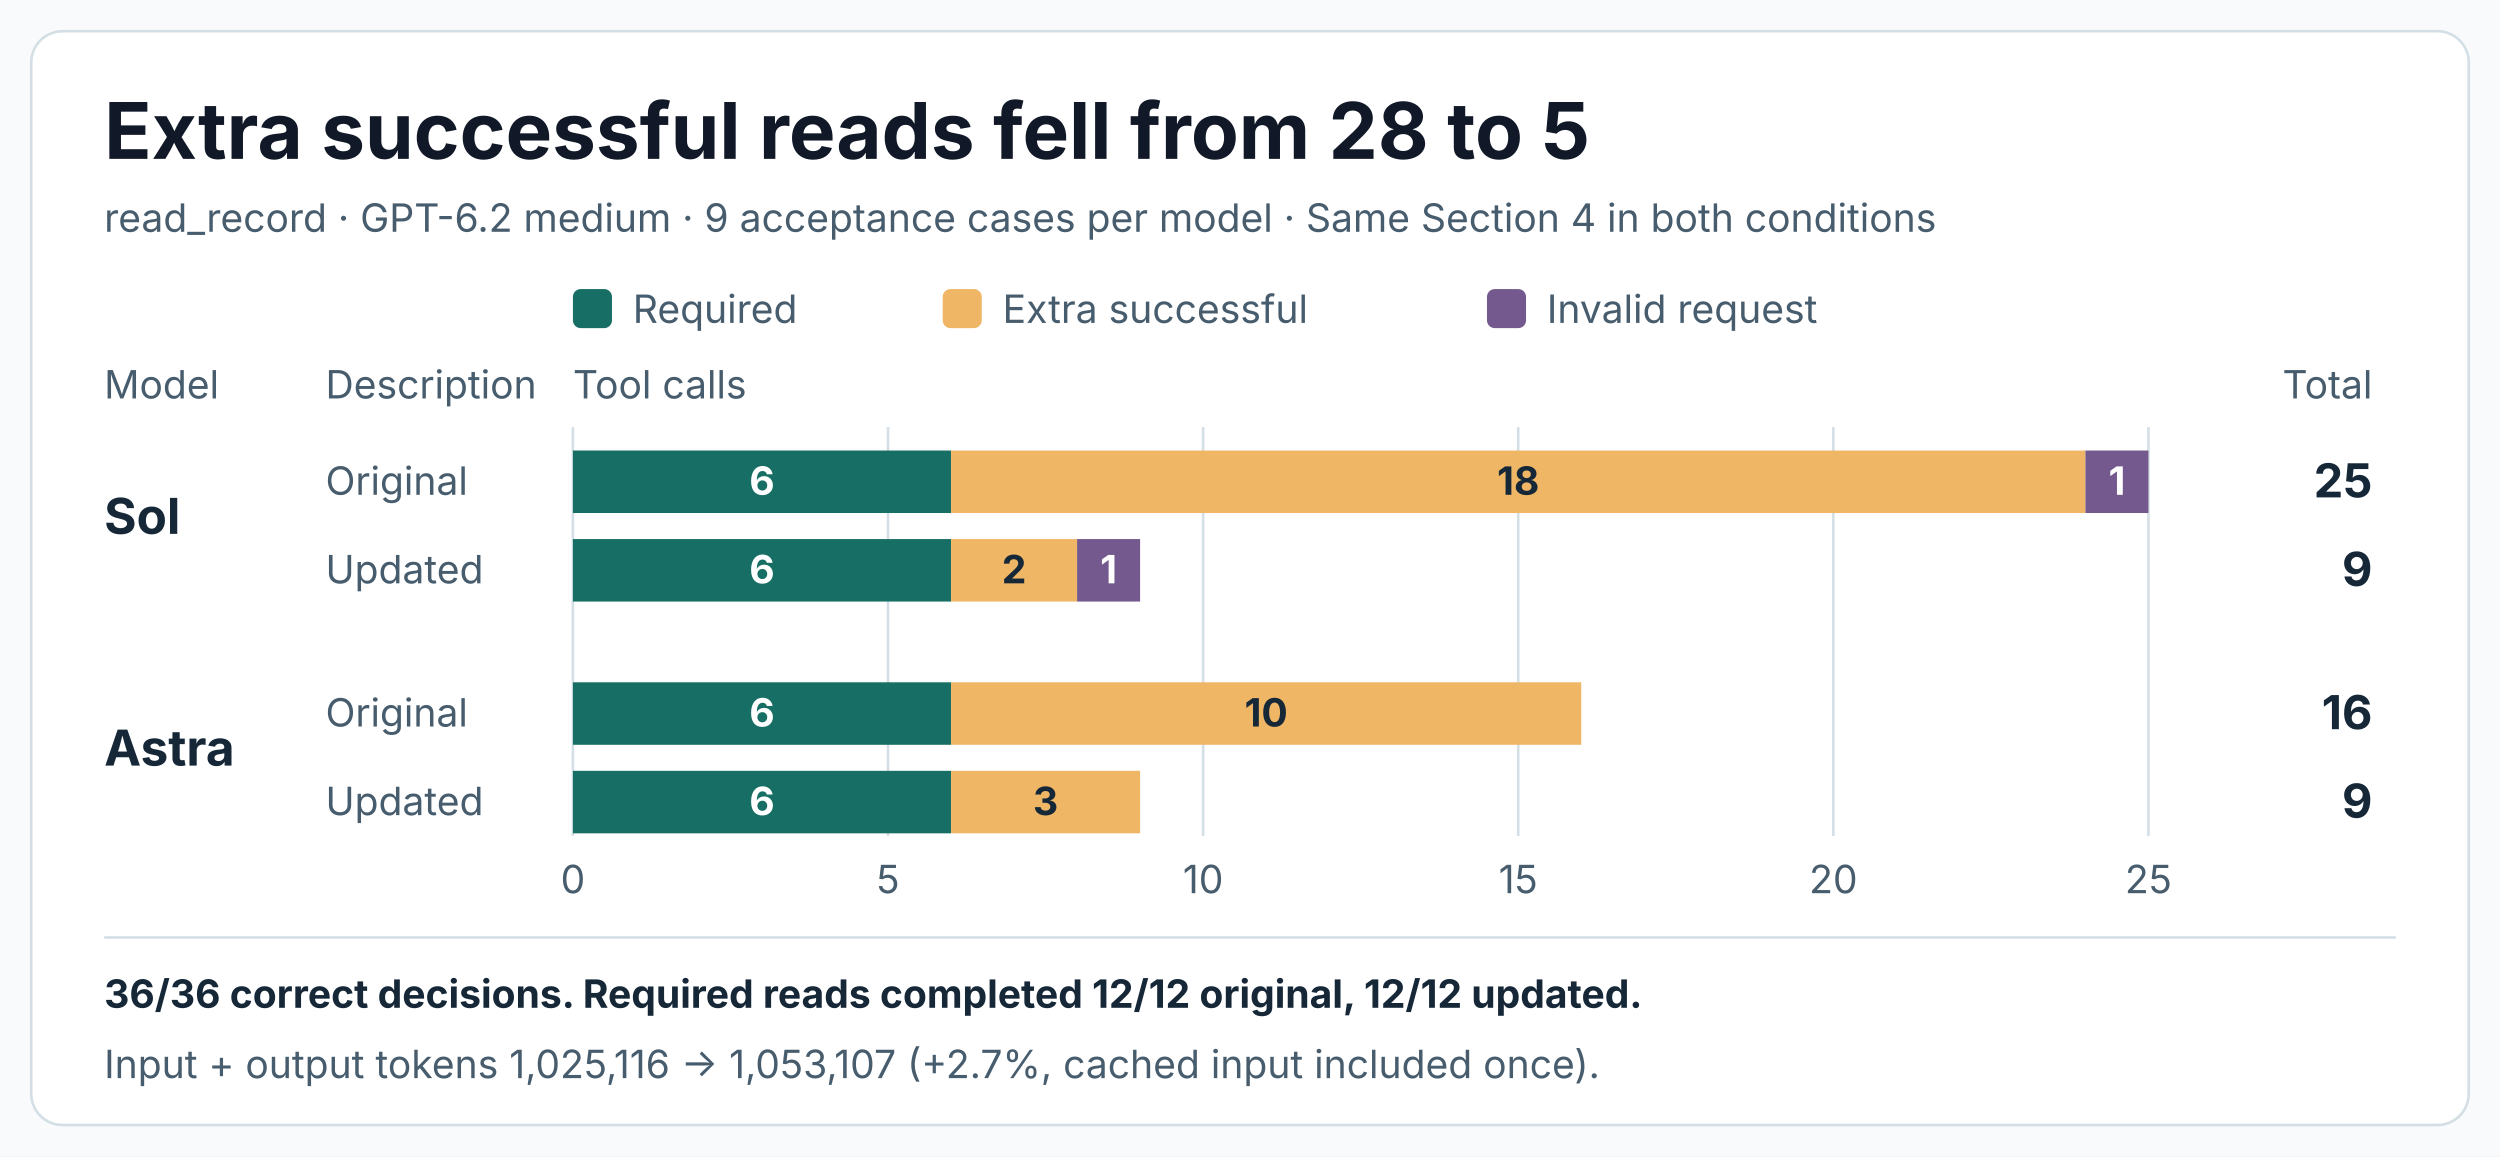
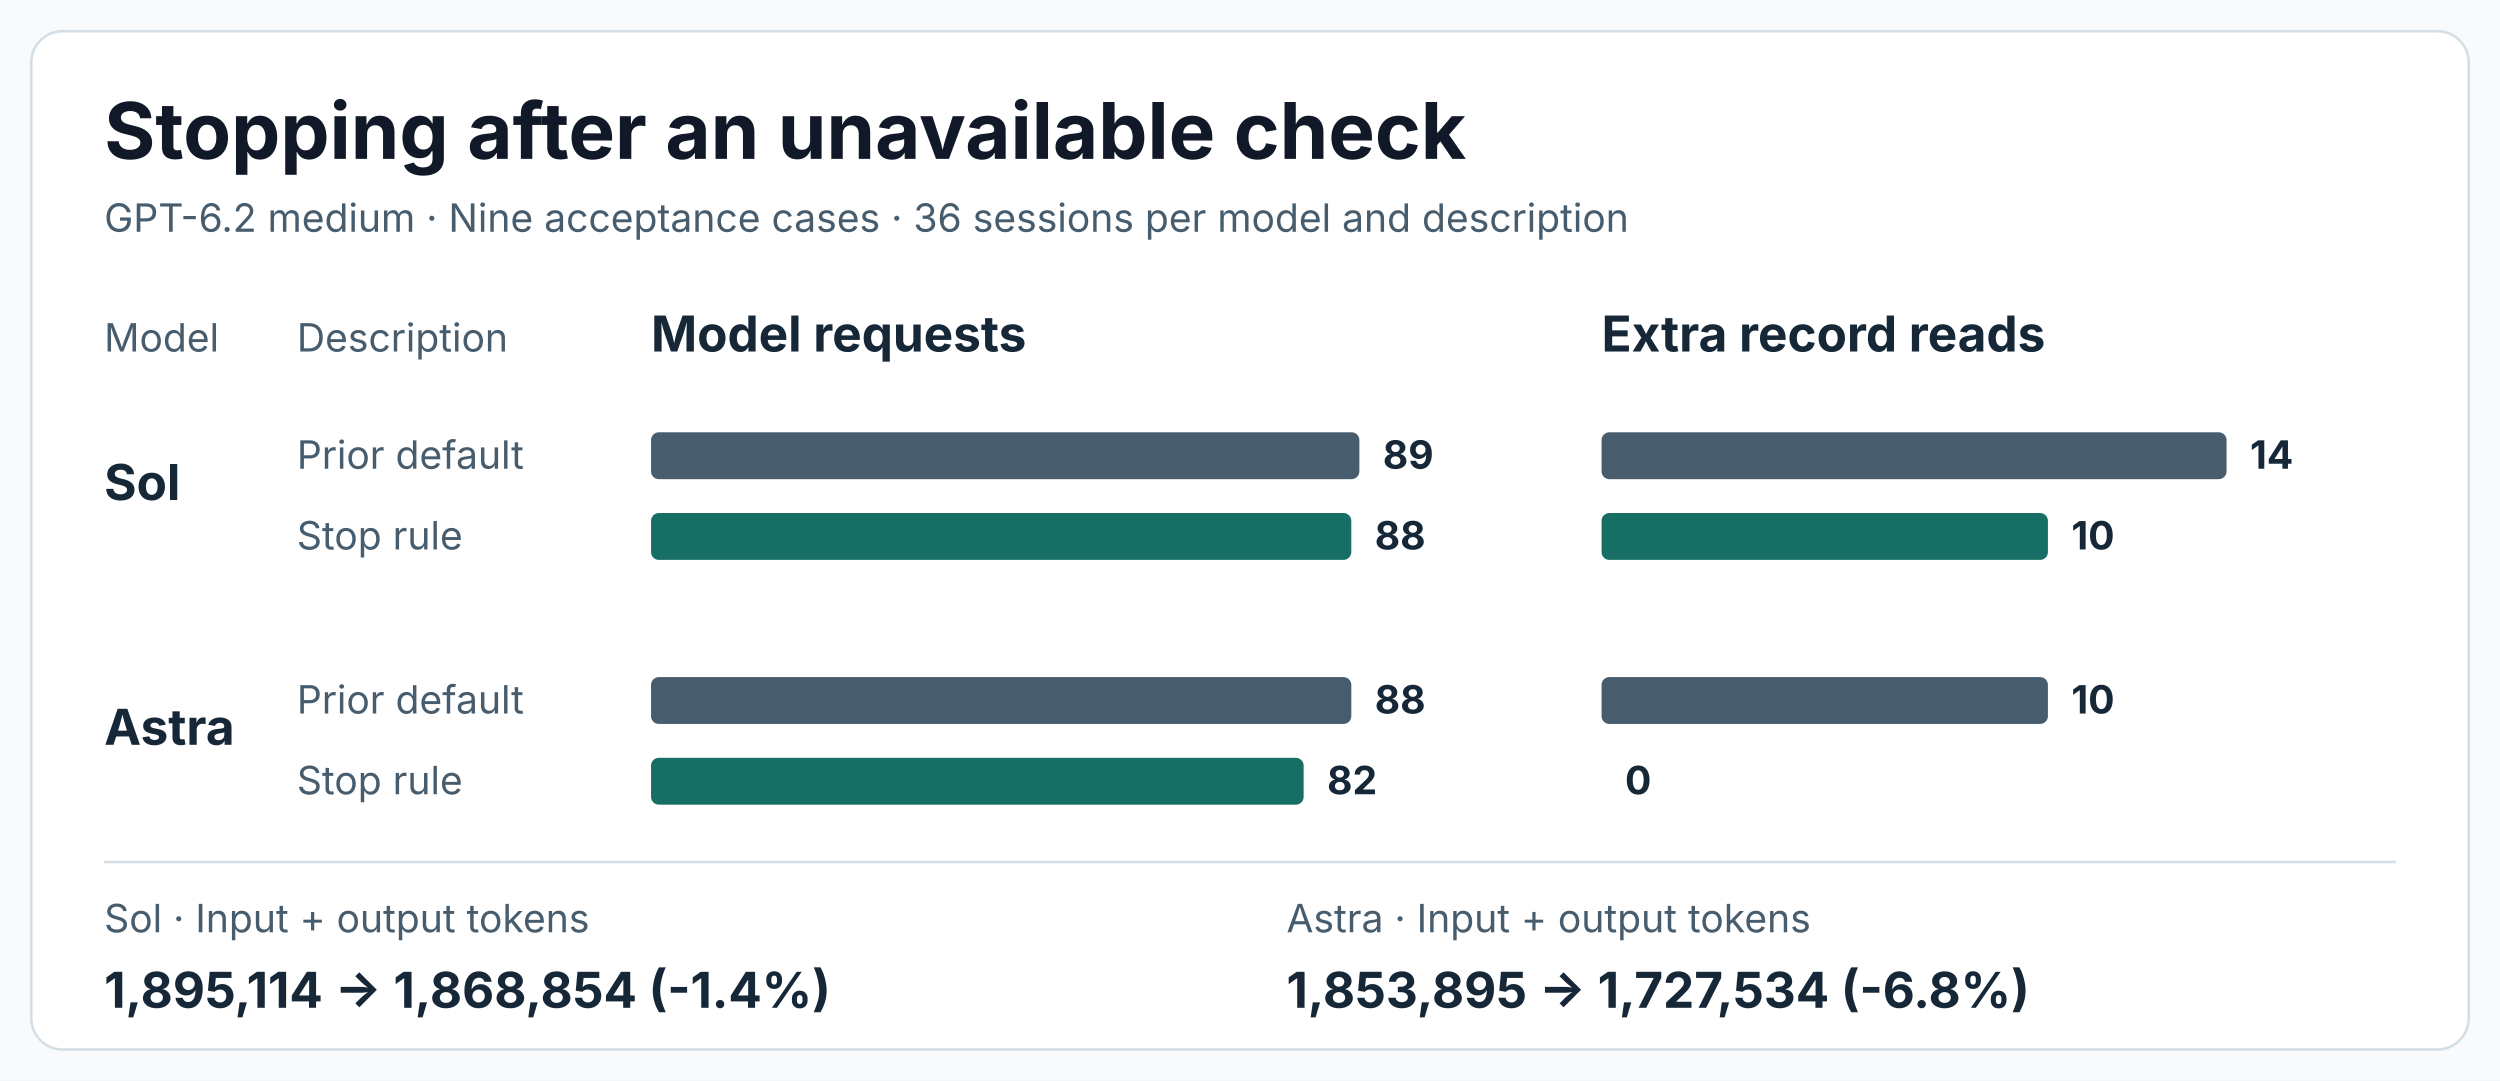
- <svg xmlns="http://www.w3.org/2000/svg" width="960" height="444" viewBox="0 0 960 444" role="img" aria-labelledby="title desc">
+ <svg xmlns="http://www.w3.org/2000/svg" width="960" height="415" viewBox="0 0 960 415" role="img" aria-labelledby="title desc">
  <style>
text{font-family:-apple-system,BlinkMacSystemFont,'Segoe UI',sans-serif;letter-spacing:0}
.title{font-size:30px;font-weight:700;fill:#111827}
.subtitle{font-size:15px;fill:#64748b}
.label{font-size:14px;font-weight:700;fill:#111827}
.small{font-size:12px;fill:#64748b}
.value{font-size:13px;font-weight:700;fill:#111827}
.axis{font-size:11px;fill:#64748b}
.cell{font-size:11px;font-weight:700;fill:#111827}
</style>
-   <rect x="0" y="0" width="960" height="444" fill="#f8fafc" />
-   <rect x="12.0" y="12.0" width="936.0" height="420.0" rx="12.0" fill="#ffffff" stroke="#d4dfe5" />
+   <rect x="0" y="0" width="960" height="415" fill="#f8fafc" />
+   <rect x="12.0" y="12.0" width="936.0" height="391.0" rx="12.0" fill="#ffffff" stroke="#d4dfe5" />
  <style>.num{font-size:18px;font-weight:700;fill:#162838}.key{font-size:15px;fill:#475d6e}.light{font-size:15px;font-weight:700;fill:white}.dark{font-size:15px;font-weight:700;fill:#162838}.model{font-size:19px;font-weight:700;fill:#162838}</style>
-   <text x="40.0" y="61.0" class="title">Extra successful reads fell from 28 to 5</text>
-   <text x="40.0" y="89.0" class="key">read_record  ·  GPT-6.2 medium  ·  9 acceptance cases per model  ·  Same Section 4 in both conditions</text>
-   <rect x="220.0" y="111.0" width="15.0" height="15.0" rx="3.0" fill="#176e65" />
-   <text x="243.0" y="124.0" class="key">Required</text>
-   <rect x="362.0" y="111.0" width="15.0" height="15.0" rx="3.0" fill="#efb665" />
-   <text x="385.0" y="124.0" class="key">Extra successful</text>
-   <rect x="571.0" y="111.0" width="15.0" height="15.0" rx="3.0" fill="#73598d" />
-   <text x="594.0" y="124.0" class="key">Invalid request</text>
-   <text x="40.0" y="153.0" class="key">Model</text>
-   <text x="125.0" y="153.0" class="key">Description</text>
-   <text x="220.0" y="153.0" class="key">Tool calls</text>
-   <text x="911.0" y="153.0" class="key" text-anchor="end">Total</text>
-   <line x1="220.0" y1="164.0" x2="220.0" y2="321.0" stroke="#d4dfe5" stroke-width="1" />
-   <text x="220.0" y="343.0" class="key" text-anchor="middle">0</text>
-   <line x1="341.0" y1="164.0" x2="341.0" y2="321.0" stroke="#d4dfe5" stroke-width="1" />
-   <text x="341.0" y="343.0" class="key" text-anchor="middle">5</text>
-   <line x1="462.0" y1="164.0" x2="462.0" y2="321.0" stroke="#d4dfe5" stroke-width="1" />
-   <text x="462.0" y="343.0" class="key" text-anchor="middle">10</text>
-   <line x1="583.0" y1="164.0" x2="583.0" y2="321.0" stroke="#d4dfe5" stroke-width="1" />
-   <text x="583.0" y="343.0" class="key" text-anchor="middle">15</text>
-   <line x1="704.0" y1="164.0" x2="704.0" y2="321.0" stroke="#d4dfe5" stroke-width="1" />
-   <text x="704.0" y="343.0" class="key" text-anchor="middle">20</text>
-   <line x1="825.0" y1="164.0" x2="825.0" y2="321.0" stroke="#d4dfe5" stroke-width="1" />
-   <text x="825.0" y="343.0" class="key" text-anchor="middle">25</text>
-   <text x="40.0" y="205.0" class="model">Sol</text>
-   <text x="125.0" y="190.0" class="key">Original</text>
-   <text x="911.0" y="191.0" class="num" text-anchor="end">25</text>
-   <rect x="220.0" y="173.0" width="145.2" height="24.0" rx="0.0" fill="#176e65" />
-   <text x="292.6" y="190.0" class="light" text-anchor="middle">6</text>
-   <rect x="365.2" y="173.0" width="435.6" height="24.0" rx="0.0" fill="#efb665" />
-   <text x="583.0" y="190.0" class="dark" text-anchor="middle">18</text>
-   <rect x="800.8" y="173.0" width="24.2" height="24.0" rx="0.0" fill="#73598d" />
-   <text x="812.9" y="190.0" class="light" text-anchor="middle">1</text>
-   <text x="125.0" y="224.0" class="key">Updated</text>
-   <text x="911.0" y="225.0" class="num" text-anchor="end">9</text>
-   <rect x="220.0" y="207.0" width="145.2" height="24.0" rx="0.0" fill="#176e65" />
-   <text x="292.6" y="224.0" class="light" text-anchor="middle">6</text>
-   <rect x="365.2" y="207.0" width="48.4" height="24.0" rx="0.0" fill="#efb665" />
-   <text x="389.4" y="224.0" class="dark" text-anchor="middle">2</text>
-   <rect x="413.6" y="207.0" width="24.2" height="24.0" rx="0.0" fill="#73598d" />
-   <text x="425.7" y="224.0" class="light" text-anchor="middle">1</text>
-   <text x="40.0" y="294.0" class="model">Astra</text>
-   <text x="125.0" y="279.0" class="key">Original</text>
-   <text x="911.0" y="280.0" class="num" text-anchor="end">16</text>
-   <rect x="220.0" y="262.0" width="145.2" height="24.0" rx="0.0" fill="#176e65" />
-   <text x="292.6" y="279.0" class="light" text-anchor="middle">6</text>
-   <rect x="365.2" y="262.0" width="242.0" height="24.0" rx="0.0" fill="#efb665" />
-   <text x="486.2" y="279.0" class="dark" text-anchor="middle">10</text>
-   <text x="125.0" y="313.0" class="key">Updated</text>
-   <text x="911.0" y="314.0" class="num" text-anchor="end">9</text>
-   <rect x="220.0" y="296.0" width="145.2" height="24.0" rx="0.0" fill="#176e65" />
-   <text x="292.6" y="313.0" class="light" text-anchor="middle">6</text>
-   <rect x="365.2" y="296.0" width="72.6" height="24.0" rx="0.0" fill="#efb665" />
-   <text x="401.5" y="313.0" class="dark" text-anchor="middle">3</text>
-   <line x1="40.0" y1="360.0" x2="920.0" y2="360.0" stroke="#d4dfe5" stroke-width="1" />
-   <text x="40.0" y="387.0" class="dark">36/36 correct decisions. Required reads completed   12/12 original, 12/12 updated.</text>
-   <text x="40.0" y="414.0" class="key">Input + output tokens   1,025,116 → 1,053,107  (+2.7%, cached input included once).</text>
+   <text x="40.0" y="61.0" class="title">Stopping after an unavailable check</text>
+   <text x="40.0" y="89.0" class="key">GPT-6.2 medium  ·  Nine acceptance cases  ·  36 sessions per model and description</text>
+   <text x="40.0" y="135.0" class="key">Model</text>
+   <text x="114.0" y="135.0" class="key">Description</text>
+   <text x="250.0" y="135.0" class="model">Model requests</text>
+   <text x="615.0" y="135.0" class="model">Extra record reads</text>
+   <text x="40.0" y="192.0" class="model">Sol</text>
+   <text x="114.0" y="180.0" class="key">Prior default</text>
+   <rect x="250.0" y="166.0" width="272.0" height="18.0" rx="3.0" fill="#475d6e" />
+   <text x="531.0" y="180.0" class="dark">89</text>
+   <rect x="615.0" y="166.0" width="240.0" height="18.0" rx="3.0" fill="#475d6e" />
+   <text x="864.0" y="180.0" class="dark">14</text>
+   <text x="114.0" y="211.0" class="key">Stop rule</text>
+   <rect x="250.0" y="197.0" width="268.9" height="18.0" rx="3.0" fill="#176e65" />
+   <text x="527.9" y="211.0" class="dark">88</text>
+   <rect x="615.0" y="197.0" width="171.4" height="18.0" rx="3.0" fill="#176e65" />
+   <text x="795.4" y="211.0" class="dark">10</text>
+   <text x="40.0" y="286.0" class="model">Astra</text>
+   <text x="114.0" y="274.0" class="key">Prior default</text>
+   <rect x="250.0" y="260.0" width="268.9" height="18.0" rx="3.0" fill="#475d6e" />
+   <text x="527.9" y="274.0" class="dark">88</text>
+   <rect x="615.0" y="260.0" width="171.4" height="18.0" rx="3.0" fill="#475d6e" />
+   <text x="795.4" y="274.0" class="dark">10</text>
+   <text x="114.0" y="305.0" class="key">Stop rule</text>
+   <rect x="250.0" y="291.0" width="250.6" height="18.0" rx="3.0" fill="#176e65" />
+   <text x="509.6" y="305.0" class="dark">82</text>
+   <text x="624.0" y="305.0" class="dark">0</text>
+   <line x1="40.0" y1="331.0" x2="920.0" y2="331.0" stroke="#d4dfe5" stroke-width="1" />
+   <text x="40.0" y="358.0" class="key">Sol  ·  Input + output tokens</text>
+   <text x="40.0" y="387.0" class="model">1,895,114 → 1,868,854  (-1.4%)</text>
+   <text x="494.0" y="358.0" class="key">Astra  ·  Input + output tokens</text>
+   <text x="494.0" y="387.0" class="model">1,853,895 → 1,727,534  (-6.8%)</text>
</svg>
